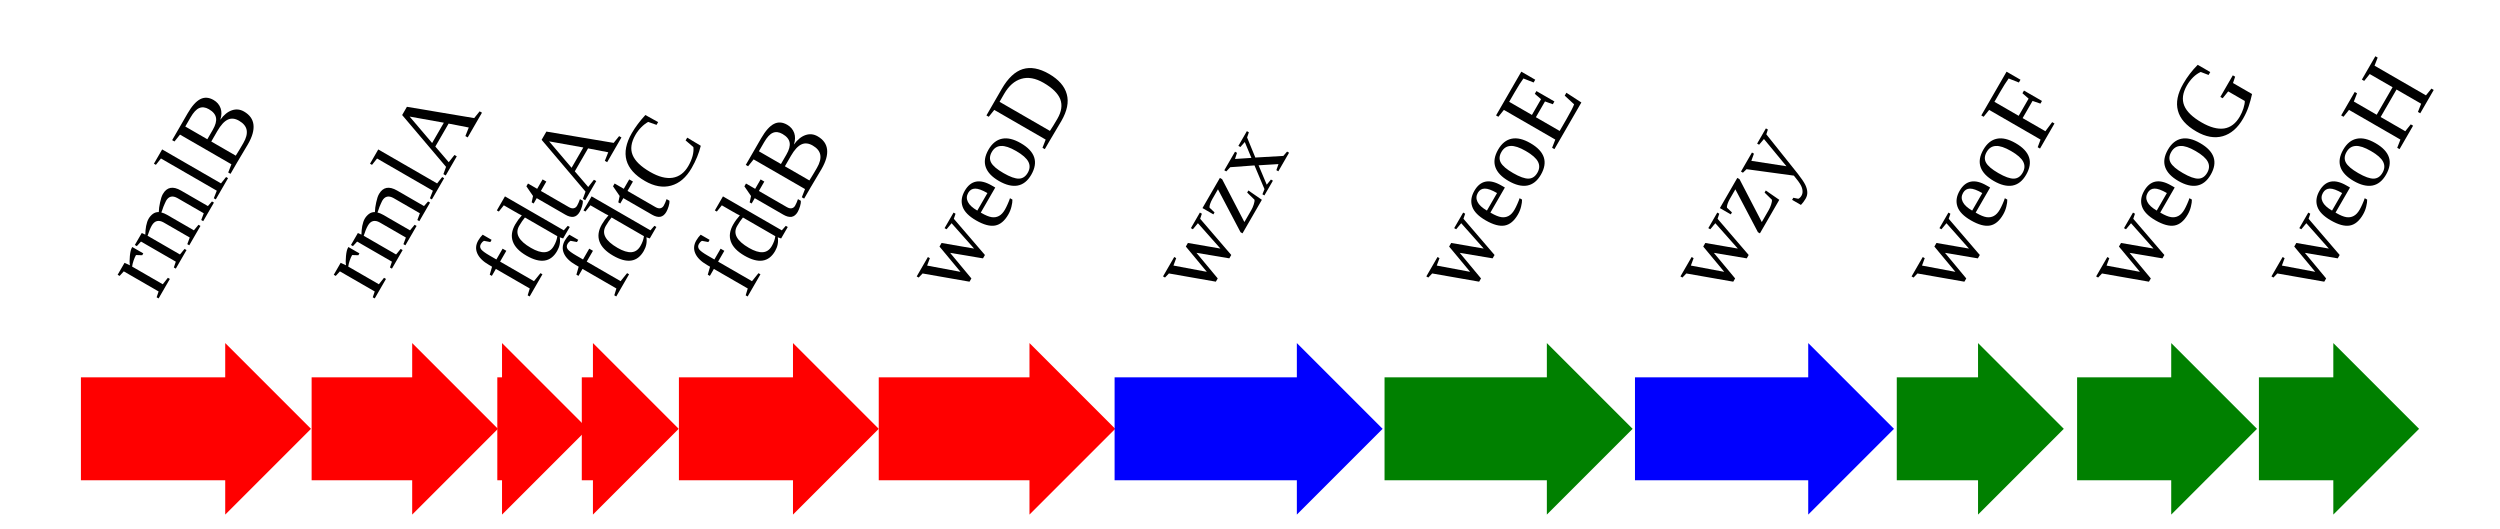
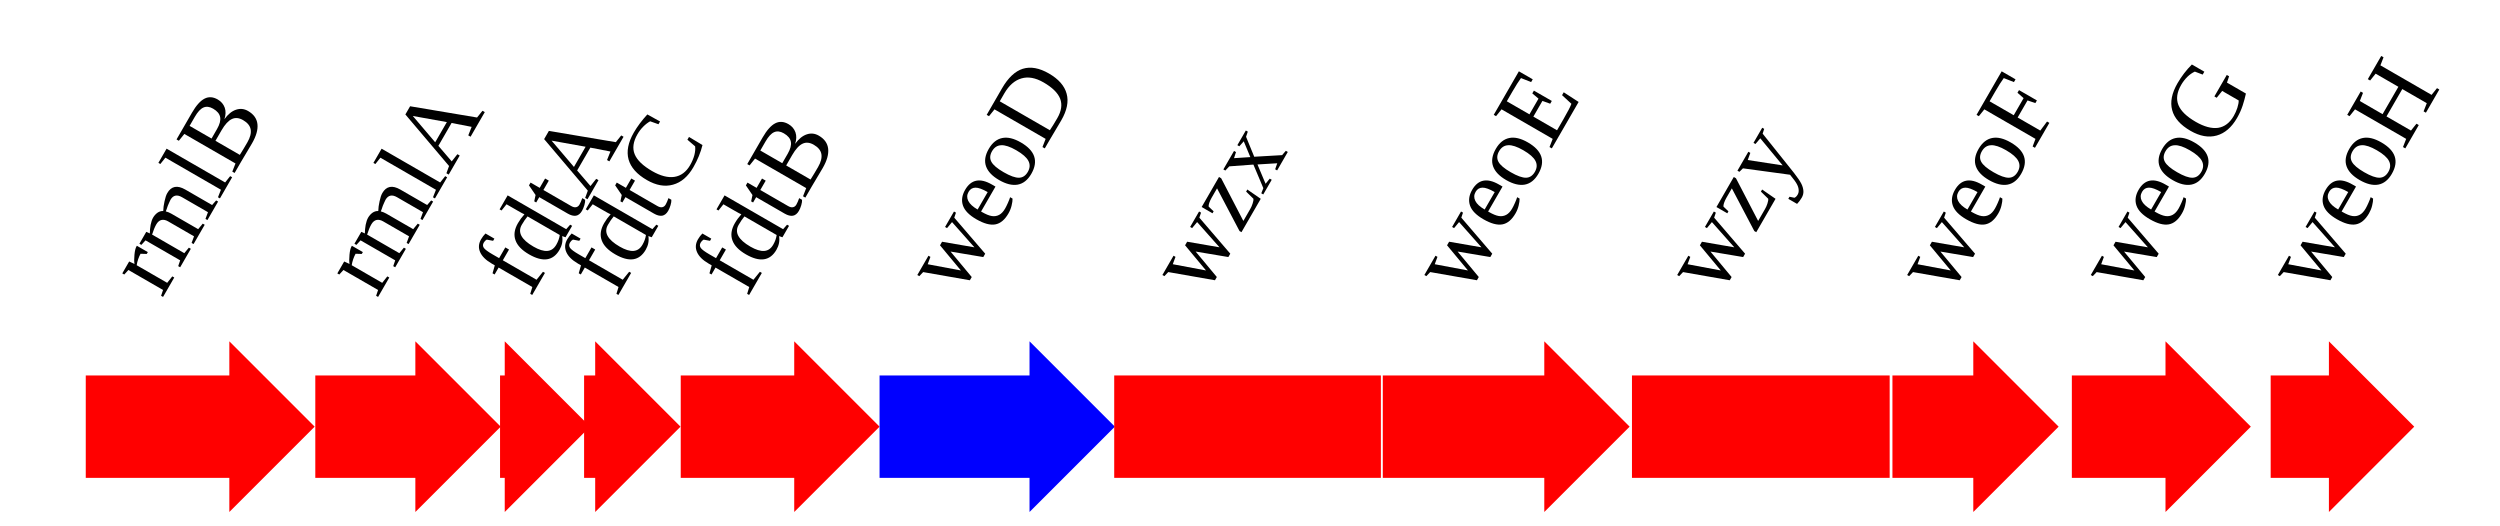
- <svg xmlns="http://www.w3.org/2000/svg" height="100%" heigth="100" id="Cluster" width="272.625">
-   <polygon points="0,44 16.825,44 16.825,40 26.825,50 16.825,60 16.825,56 0,56 " style="fill: red; fill-opacity: 1; stroke: black; stroke-width: 0; stroke-opacity: 0" />
-   <text style="font: Arial; font-size: 12" transform="rotate(-60,8.94,35.00)" x="8.94" y="35.00">rmlB</text>
-   <polygon points="26.9,44 38.625,44 38.625,40 48.625,50 38.625,60 38.625,56 26.9,56 " style="fill: red; fill-opacity: 1; stroke: black; stroke-width: 0; stroke-opacity: 0" />
-   <text style="font: Arial; font-size: 12" transform="rotate(-60,34.14,35.00)" x="34.14" y="35.00">rmlA</text>
-   <polygon points="48.55,44 49.1,44 49.1,40 59.1,50 49.1,60 49.1,56 48.55,56 " style="fill: red; fill-opacity: 1; stroke: black; stroke-width: 0; stroke-opacity: 0" />
+ <svg xmlns="http://www.w3.org/2000/svg" height="100%" heigth="100" id="Cluster" width="272.875">
+   <polygon points="0,44 16.825,44 16.825,40 26.825,50 16.825,60 16.825,56 0,56 " style="fill: red; stroke-opacity: 0; stroke: black; fill-opacity: 1; stroke-width: 0" />
+   <text style="font-size: 12; font: Arial" transform="rotate(-60,8.94,35.00)" x="8.94" y="35.00">rmlB</text>
+   <polygon points="26.9,44 38.625,44 38.625,40 48.625,50 38.625,60 38.625,56 26.9,56 " style="stroke-width: 0; fill-opacity: 1; stroke: black; stroke-opacity: 0; fill: red" />
+   <text style="font-size: 12; font: Arial" transform="rotate(-60,34.14,35.00)" x="34.14" y="35.00">rmlA</text>
+   <polygon points="48.55,44 49.1,44 49.1,40 59.1,50 49.1,60 49.1,56 48.55,56 " style="fill: red; stroke-opacity: 0; stroke: black; stroke-width: 0; fill-opacity: 1" />
  <text style="font: Arial; font-size: 12" transform="rotate(-60,52.07,35.00)" x="52.07" y="35.00">fdtA</text>
-   <polygon points="58.4,44 59.7,44 59.7,40 69.7,50 59.7,60 59.7,56 58.4,56 " style="fill: red; fill-opacity: 1; stroke: black; stroke-width: 0; stroke-opacity: 0" />
+   <polygon points="58.4,44 59.7,44 59.7,40 69.7,50 59.7,60 59.7,56 58.4,56 " style="fill: red; stroke-opacity: 0; stroke: black; stroke-width: 0; fill-opacity: 1" />
  <text style="font: Arial; font-size: 12" transform="rotate(-60,62.17,35.00)" x="62.17" y="35.00">fdtC</text>
-   <polygon points="69.725,44 83.025,44 83.025,40 93.025,50 83.025,60 83.025,56 69.725,56 " style="fill: red; fill-opacity: 1; stroke: black; stroke-width: 0; stroke-opacity: 0" />
-   <text style="font: Arial; font-size: 12" transform="rotate(-60,77.49,35.00)" x="77.49" y="35.00">fdtB</text>
-   <polygon points="93.025,44 110.6,44 110.6,40 120.6,50 110.6,60 110.6,56 93.025,56 " style="fill: red; fill-opacity: 1; stroke: black; stroke-width: 0; stroke-opacity: 0" />
-   <text style="font: Arial; font-size: 12" transform="rotate(-60,102.22,35.00)" x="102.22" y="35.00">weoD</text>
-   <polygon points="120.525,44 141.775,44 141.775,40 151.775,50 141.775,60 141.775,56 120.525,56 " style="fill: blue; fill-opacity: 1; stroke: black; stroke-width: 0; stroke-opacity: 0" />
-   <text style="font: Arial; font-size: 12" transform="rotate(-60,130.94,35.00)" x="130.94" y="35.00">wzx</text>
-   <polygon points="152,44 170.925,44 170.925,40 180.925,50 170.925,60 170.925,56 152,56 " style="fill: green; fill-opacity: 1; stroke: black; stroke-width: 0; stroke-opacity: 0" />
-   <text style="font: Arial; font-size: 12" transform="rotate(-60,161.64,35.00)" x="161.64" y="35.00">weoE</text>
-   <polygon points="181.2,44 201.4,44 201.4,40 211.4,50 201.4,60 201.4,56 181.2,56 " style="fill: blue; fill-opacity: 1; stroke: black; stroke-width: 0; stroke-opacity: 0" />
+   <polygon points="69.725,44 83.025,44 83.025,40 93.025,50 83.025,60 83.025,56 69.725,56 " style="fill: red; stroke-opacity: 0; stroke: black; fill-opacity: 1; stroke-width: 0" />
+   <text style="font-size: 12; font: Arial" transform="rotate(-60,77.49,35.00)" x="77.49" y="35.00">fdtB</text>
+   <polygon points="93.025,44 110.6,44 110.6,40 120.6,50 110.6,60 110.6,56 93.025,56 " style="stroke-width: 0; fill-opacity: 1; stroke: black; stroke-opacity: 0; fill: blue" />
+   <text style="font-size: 12; font: Arial" transform="rotate(-60,102.22,35.00)" x="102.22" y="35.00">weoD</text>
+   <polygon points="120.525,44 151.775,44 151.775,56 120.525,56 " style="stroke-width: 0; fill-opacity: 1; stroke-opacity: 0; fill: red; stroke: black" />
+   <text style="font-size: 12; font: Arial" transform="rotate(-60,130.94,35.00)" x="130.94" y="35.00">wzx</text>
+   <polygon points="152,44 170.925,44 170.925,40 180.925,50 170.925,60 170.925,56 152,56 " style="stroke-width: 0; fill-opacity: 1; stroke: black; fill: red; stroke-opacity: 0" />
+   <text style="font-size: 12; font: Arial" transform="rotate(-60,161.64,35.00)" x="161.64" y="35.00">weoE</text>
+   <polygon points="181.2,44 211.4,44 211.4,56 181.2,56 " style="fill-opacity: 1; stroke-width: 0; stroke: black; fill: red; stroke-opacity: 0" />
  <text style="font: Arial; font-size: 12" transform="rotate(-60,191.27,35.00)" x="191.27" y="35.00">wzy</text>
-   <polygon points="211.725,44 221.2,44 221.2,40 231.2,50 221.2,60 221.2,56 211.725,56 " style="fill: green; fill-opacity: 1; stroke: black; stroke-width: 0; stroke-opacity: 0" />
+   <polygon points="211.725,44 221.2,44 221.2,40 231.2,50 221.2,60 221.2,56 211.725,56 " style="fill: red; stroke-opacity: 0; stroke: black; fill-opacity: 1; stroke-width: 0" />
  <text style="font: Arial; font-size: 12" transform="rotate(-60,218.22,35.00)" x="218.22" y="35.00">weoF</text>
-   <polygon points="232.75,44 243.725,44 243.725,40 253.725,50 243.725,60 243.725,56 232.75,56 " style="fill: green; fill-opacity: 1; stroke: black; stroke-width: 0; stroke-opacity: 0" />
+   <polygon points="232.75,44 243.725,44 243.725,40 253.725,50 243.725,60 243.725,56 232.75,56 " style="stroke-opacity: 0; fill: red; stroke: black; stroke-width: 0; fill-opacity: 1" />
  <text style="font: Arial; font-size: 12" transform="rotate(-60,239.74,35.00)" x="239.74" y="35.00">weoG</text>
-   <polygon points="253.95,44 262.625,44 262.625,40 272.625,50 262.625,60 262.625,56 253.95,56 " style="fill: green; fill-opacity: 1; stroke: black; stroke-width: 0; stroke-opacity: 0" />
-   <text style="font: Arial; font-size: 12" transform="rotate(-60,260.18,35.00)" x="260.18" y="35.00">weoH</text>
+   <polygon points="256.05,44 262.875,44 262.875,40 272.875,50 262.875,60 262.875,56 256.05,56 " style="stroke-width: 0; fill-opacity: 1; fill: red; stroke-opacity: 0; stroke: black" />
+   <text style="font-size: 12; font: Arial" transform="rotate(-60,261.66,35.00)" x="261.66" y="35.00">weoH</text>
</svg>
